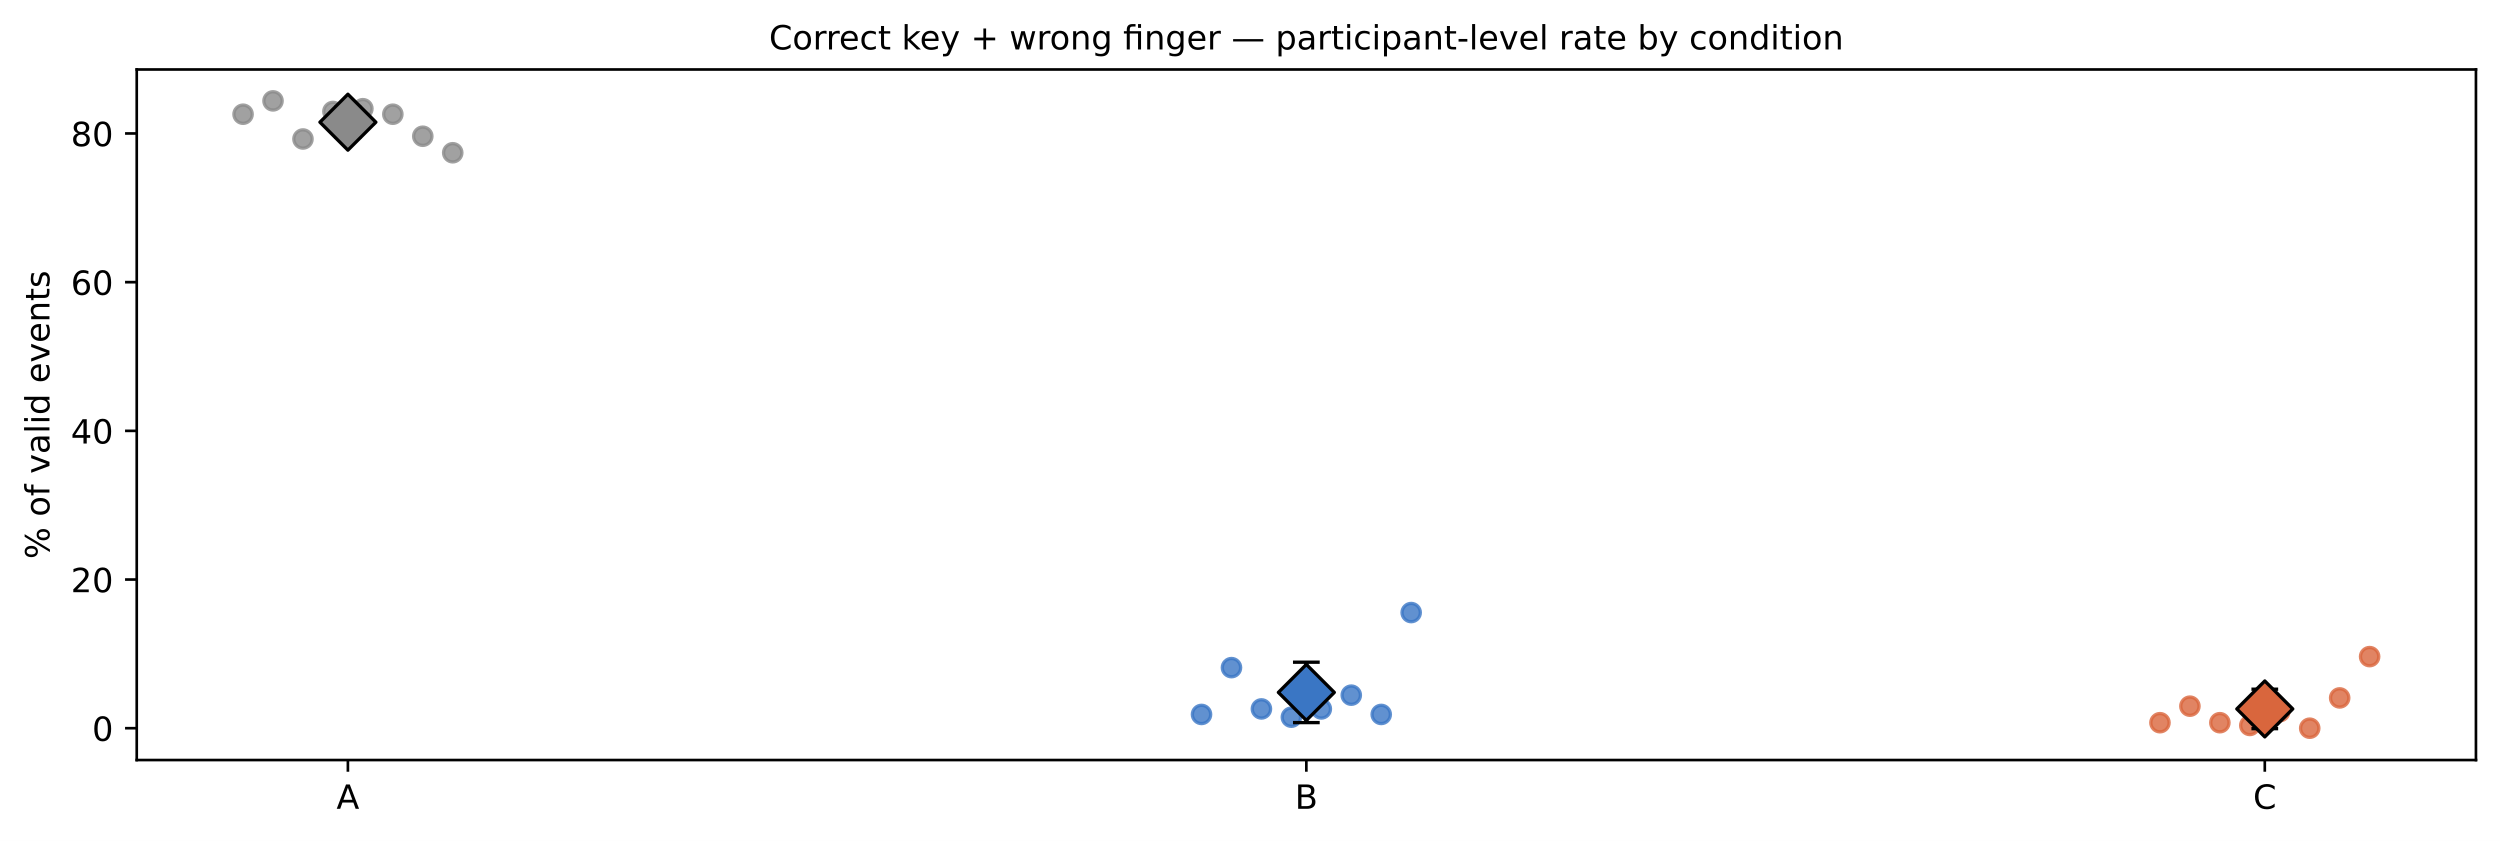
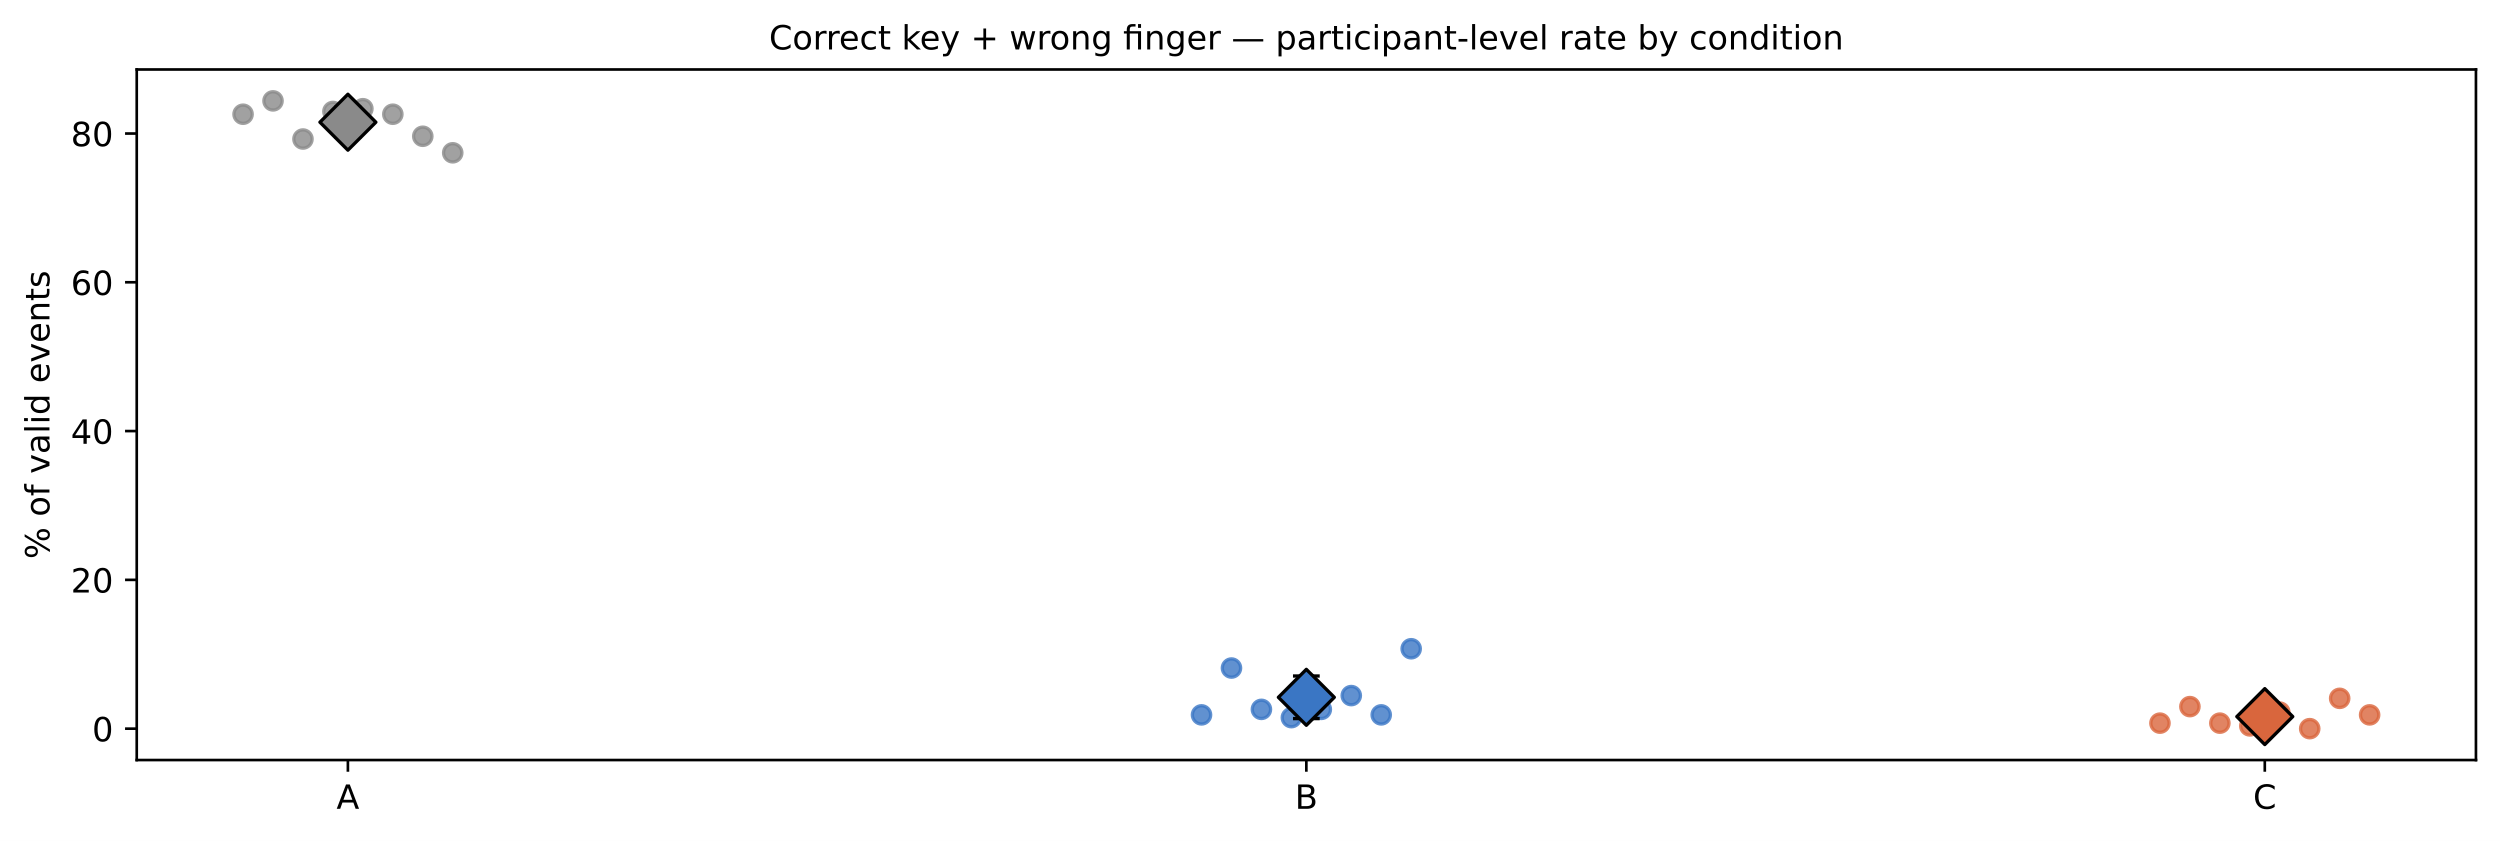
<svg xmlns="http://www.w3.org/2000/svg" xmlns:xlink="http://www.w3.org/1999/xlink" width="748.243pt" height="251.678pt" viewBox="0 0 748.243 251.678" version="1.1">
  <defs>
    <style type="text/css">*{stroke-linejoin: round; stroke-linecap: butt}</style>
  </defs>
  <g id="figure_1">
    <g id="patch_1">
      <path d="M 0 251.678  L 748.243 251.678  L 748.243 0  L 0 0  z " style="fill: #ffffff" />
    </g>
    <g id="axes_1">
      <g id="patch_2">
        <path d="M 40.926 227.478  L 741.043 227.478  L 741.043 20.798  L 40.926 20.798  z " style="fill: #ffffff" />
      </g>
      <g id="matplotlib.axis_1">
        <g id="xtick_1">
          <g id="line2d_1">
            <defs>
-               <path id="m71b49df955" d="M 0 0  L 0 3.5  " style="stroke: #000000; stroke-width: 0.8" />
+               <path id="m00aa74b6a5" d="M 0 0  L 0 3.5  " style="stroke: #000000; stroke-width: 0.8" />
            </defs>
            <g>
-               <use xlink:href="#m71b49df955" x="104.125" y="227.478" style="stroke: #000000; stroke-width: 0.8" />
+               <use xlink:href="#m00aa74b6a5" x="104.125" y="227.478" style="stroke: #000000; stroke-width: 0.8" />
            </g>
          </g>
          <g id="text_1">
            <g transform="translate(100.7043 242.0761) scale(0.1 -0.1)">
              <defs>
                <path id="DejaVuSans-24" d="M 2188 4044  L 1331 1722  L 3047 1722  L 2188 4044  z M 1831 4666  L 2547 4666  L 4325 0  L 3669 0  L 3244 1197  L 1141 1197  L 716 0  L 50 0  L 1831 4666  z " transform="scale(0.015625)" />
              </defs>
              <use xlink:href="#DejaVuSans-24" />
            </g>
          </g>
        </g>
        <g id="xtick_2">
          <g id="line2d_2">
            <g>
-               <use xlink:href="#m71b49df955" x="390.985" y="227.478" style="stroke: #000000; stroke-width: 0.8" />
+               <use xlink:href="#m00aa74b6a5" x="390.985" y="227.478" style="stroke: #000000; stroke-width: 0.8" />
            </g>
          </g>
          <g id="text_2">
            <g transform="translate(387.5541 242.0761) scale(0.1 -0.1)">
              <defs>
                <path id="DejaVuSans-25" d="M 1259 2228  L 1259 519  L 2272 519  Q 2781 519 3026 730  Q 3272 941 3272 1375  Q 3272 1813 3026 2020  Q 2781 2228 2272 2228  L 1259 2228  z M 1259 4147  L 1259 2741  L 2194 2741  Q 2656 2741 2882 2914  Q 3109 3088 3109 3444  Q 3109 3797 2882 3972  Q 2656 4147 2194 4147  L 1259 4147  z M 628 4666  L 2241 4666  Q 2963 4666 3353 4366  Q 3744 4066 3744 3513  Q 3744 3084 3544 2831  Q 3344 2578 2956 2516  Q 3422 2416 3680 2098  Q 3938 1781 3938 1306  Q 3938 681 3513 340  Q 3088 0 2303 0  L 628 0  L 628 4666  z " transform="scale(0.015625)" />
              </defs>
              <use xlink:href="#DejaVuSans-25" />
            </g>
          </g>
        </g>
        <g id="xtick_3">
          <g id="line2d_3">
            <g>
-               <use xlink:href="#m71b49df955" x="677.845" y="227.478" style="stroke: #000000; stroke-width: 0.8" />
+               <use xlink:href="#m00aa74b6a5" x="677.845" y="227.478" style="stroke: #000000; stroke-width: 0.8" />
            </g>
          </g>
          <g id="text_3">
            <g transform="translate(674.3532 242.0761) scale(0.1 -0.1)">
              <defs>
                <path id="DejaVuSans-26" d="M 4122 4306  L 4122 3641  Q 3803 3938 3442 4084  Q 3081 4231 2675 4231  Q 1875 4231 1450 3742  Q 1025 3253 1025 2328  Q 1025 1406 1450 917  Q 1875 428 2675 428  Q 3081 428 3442 575  Q 3803 722 4122 1019  L 4122 359  Q 3791 134 3420 21  Q 3050 -91 2638 -91  Q 1578 -91 968 557  Q 359 1206 359 2328  Q 359 3453 968 4101  Q 1578 4750 2638 4750  Q 3056 4750 3426 4639  Q 3797 4528 4122 4306  z " transform="scale(0.015625)" />
              </defs>
              <use xlink:href="#DejaVuSans-26" />
            </g>
          </g>
        </g>
      </g>
      <g id="matplotlib.axis_2">
        <g id="ytick_1">
          <g id="line2d_4">
            <defs>
-               <path id="mebfbbf1dfb" d="M 0 0  L -3.5 0  " style="stroke: #000000; stroke-width: 0.8" />
+               <path id="ma8d0f4811e" d="M 0 0  L -3.5 0  " style="stroke: #000000; stroke-width: 0.8" />
            </defs>
            <g>
-               <use xlink:href="#mebfbbf1dfb" x="40.926" y="217.949" style="stroke: #000000; stroke-width: 0.8" />
+               <use xlink:href="#ma8d0f4811e" x="40.926" y="218.084" style="stroke: #000000; stroke-width: 0.8" />
            </g>
          </g>
          <g id="text_4">
-             <g transform="translate(27.56328 221.7477) scale(0.1 -0.1)">
+             <g transform="translate(27.56328 221.8827) scale(0.1 -0.1)">
              <defs>
                <path id="DejaVuSans-13" d="M 2034 4250  Q 1547 4250 1301 3770  Q 1056 3291 1056 2328  Q 1056 1369 1301 889  Q 1547 409 2034 409  Q 2525 409 2770 889  Q 3016 1369 3016 2328  Q 3016 3291 2770 3770  Q 2525 4250 2034 4250  z M 2034 4750  Q 2819 4750 3233 4129  Q 3647 3509 3647 2328  Q 3647 1150 3233 529  Q 2819 -91 2034 -91  Q 1250 -91 836 529  Q 422 1150 422 2328  Q 422 3509 836 4129  Q 1250 4750 2034 4750  z " transform="scale(0.015625)" />
              </defs>
              <use xlink:href="#DejaVuSans-13" />
            </g>
          </g>
        </g>
        <g id="ytick_2">
          <g id="line2d_5">
            <g>
-               <use xlink:href="#mebfbbf1dfb" x="40.926" y="173.45" style="stroke: #000000; stroke-width: 0.8" />
+               <use xlink:href="#ma8d0f4811e" x="40.926" y="173.553" style="stroke: #000000; stroke-width: 0.8" />
            </g>
          </g>
          <g id="text_5">
-             <g transform="translate(21.20078 177.2487) scale(0.1 -0.1)">
+             <g transform="translate(21.20078 177.3517) scale(0.1 -0.1)">
              <defs>
                <path id="DejaVuSans-15" d="M 1228 531  L 3431 531  L 3431 0  L 469 0  L 469 531  Q 828 903 1448 1529  Q 2069 2156 2228 2338  Q 2531 2678 2651 2914  Q 2772 3150 2772 3378  Q 2772 3750 2511 3984  Q 2250 4219 1831 4219  Q 1534 4219 1204 4116  Q 875 4013 500 3803  L 500 4441  Q 881 4594 1212 4672  Q 1544 4750 1819 4750  Q 2544 4750 2975 4387  Q 3406 4025 3406 3419  Q 3406 3131 3298 2873  Q 3191 2616 2906 2266  Q 2828 2175 2409 1742  Q 1991 1309 1228 531  z " transform="scale(0.015625)" />
              </defs>
              <use xlink:href="#DejaVuSans-15" />
              <use xlink:href="#DejaVuSans-13" transform="translate(63.625 0)" />
            </g>
          </g>
        </g>
        <g id="ytick_3">
          <g id="line2d_6">
            <g>
-               <use xlink:href="#mebfbbf1dfb" x="40.926" y="128.951" style="stroke: #000000; stroke-width: 0.8" />
+               <use xlink:href="#ma8d0f4811e" x="40.926" y="129.022" style="stroke: #000000; stroke-width: 0.8" />
            </g>
          </g>
          <g id="text_6">
-             <g transform="translate(21.20078 132.7497) scale(0.1 -0.1)">
+             <g transform="translate(21.20078 132.8208) scale(0.1 -0.1)">
              <defs>
                <path id="DejaVuSans-17" d="M 2419 4116  L 825 1625  L 2419 1625  L 2419 4116  z M 2253 4666  L 3047 4666  L 3047 1625  L 3713 1625  L 3713 1100  L 3047 1100  L 3047 0  L 2419 0  L 2419 1100  L 313 1100  L 313 1709  L 2253 4666  z " transform="scale(0.015625)" />
              </defs>
              <use xlink:href="#DejaVuSans-17" />
              <use xlink:href="#DejaVuSans-13" transform="translate(63.625 0)" />
            </g>
          </g>
        </g>
        <g id="ytick_4">
          <g id="line2d_7">
            <g>
-               <use xlink:href="#mebfbbf1dfb" x="40.926" y="84.452" style="stroke: #000000; stroke-width: 0.8" />
+               <use xlink:href="#ma8d0f4811e" x="40.926" y="84.491" style="stroke: #000000; stroke-width: 0.8" />
            </g>
          </g>
          <g id="text_7">
-             <g transform="translate(21.20078 88.25077) scale(0.1 -0.1)">
+             <g transform="translate(21.20078 88.2898) scale(0.1 -0.1)">
              <defs>
                <path id="DejaVuSans-19" d="M 2113 2584  Q 1688 2584 1439 2293  Q 1191 2003 1191 1497  Q 1191 994 1439 701  Q 1688 409 2113 409  Q 2538 409 2786 701  Q 3034 994 3034 1497  Q 3034 2003 2786 2293  Q 2538 2584 2113 2584  z M 3366 4563  L 3366 3988  Q 3128 4100 2886 4159  Q 2644 4219 2406 4219  Q 1781 4219 1451 3797  Q 1122 3375 1075 2522  Q 1259 2794 1537 2939  Q 1816 3084 2150 3084  Q 2853 3084 3261 2657  Q 3669 2231 3669 1497  Q 3669 778 3244 343  Q 2819 -91 2113 -91  Q 1303 -91 875 529  Q 447 1150 447 2328  Q 447 3434 972 4092  Q 1497 4750 2381 4750  Q 2619 4750 2861 4703  Q 3103 4656 3366 4563  z " transform="scale(0.015625)" />
              </defs>
              <use xlink:href="#DejaVuSans-19" />
              <use xlink:href="#DejaVuSans-13" transform="translate(63.625 0)" />
            </g>
          </g>
        </g>
        <g id="ytick_5">
          <g id="line2d_8">
            <g>
-               <use xlink:href="#mebfbbf1dfb" x="40.926" y="39.953" style="stroke: #000000; stroke-width: 0.8" />
+               <use xlink:href="#ma8d0f4811e" x="40.926" y="39.96" style="stroke: #000000; stroke-width: 0.8" />
            </g>
          </g>
          <g id="text_8">
-             <g transform="translate(21.20078 43.75181) scale(0.1 -0.1)">
+             <g transform="translate(21.20078 43.75883) scale(0.1 -0.1)">
              <defs>
                <path id="DejaVuSans-1b" d="M 2034 2216  Q 1584 2216 1326 1975  Q 1069 1734 1069 1313  Q 1069 891 1326 650  Q 1584 409 2034 409  Q 2484 409 2743 651  Q 3003 894 3003 1313  Q 3003 1734 2745 1975  Q 2488 2216 2034 2216  z M 1403 2484  Q 997 2584 770 2862  Q 544 3141 544 3541  Q 544 4100 942 4425  Q 1341 4750 2034 4750  Q 2731 4750 3128 4425  Q 3525 4100 3525 3541  Q 3525 3141 3298 2862  Q 3072 2584 2669 2484  Q 3125 2378 3379 2068  Q 3634 1759 3634 1313  Q 3634 634 3220 271  Q 2806 -91 2034 -91  Q 1263 -91 848 271  Q 434 634 434 1313  Q 434 1759 690 2068  Q 947 2378 1403 2484  z M 1172 3481  Q 1172 3119 1398 2916  Q 1625 2713 2034 2713  Q 2441 2713 2670 2916  Q 2900 3119 2900 3481  Q 2900 3844 2670 4047  Q 2441 4250 2034 4250  Q 1625 4250 1398 4047  Q 1172 3844 1172 3481  z " transform="scale(0.015625)" />
              </defs>
              <use xlink:href="#DejaVuSans-1b" />
              <use xlink:href="#DejaVuSans-13" transform="translate(63.625 0)" />
            </g>
          </g>
        </g>
        <g id="text_9">
          <g transform="translate(14.79844 167.2978) rotate(-90) scale(0.1 -0.1)">
            <defs>
              <path id="DejaVuSans-8" d="M 4653 2053  Q 4381 2053 4226 1822  Q 4072 1591 4072 1178  Q 4072 772 4226 539  Q 4381 306 4653 306  Q 4919 306 5073 539  Q 5228 772 5228 1178  Q 5228 1588 5073 1820  Q 4919 2053 4653 2053  z M 4653 2450  Q 5147 2450 5437 2106  Q 5728 1763 5728 1178  Q 5728 594 5436 251  Q 5144 -91 4653 -91  Q 4153 -91 3862 251  Q 3572 594 3572 1178  Q 3572 1766 3864 2108  Q 4156 2450 4653 2450  z M 1428 4353  Q 1159 4353 1004 4120  Q 850 3888 850 3481  Q 850 3069 1003 2837  Q 1156 2606 1428 2606  Q 1700 2606 1854 2837  Q 2009 3069 2009 3481  Q 2009 3884 1853 4118  Q 1697 4353 1428 4353  z M 4250 4750  L 4750 4750  L 1831 -91  L 1331 -91  L 4250 4750  z M 1428 4750  Q 1922 4750 2215 4408  Q 2509 4066 2509 3481  Q 2509 2891 2217 2550  Q 1925 2209 1428 2209  Q 931 2209 642 2551  Q 353 2894 353 3481  Q 353 4063 643 4406  Q 934 4750 1428 4750  z " transform="scale(0.015625)" />
              <path id="DejaVuSans-3" transform="scale(0.015625)" />
              <path id="DejaVuSans-52" d="M 1959 3097  Q 1497 3097 1228 2736  Q 959 2375 959 1747  Q 959 1119 1226 758  Q 1494 397 1959 397  Q 2419 397 2687 759  Q 2956 1122 2956 1747  Q 2956 2369 2687 2733  Q 2419 3097 1959 3097  z M 1959 3584  Q 2709 3584 3137 3096  Q 3566 2609 3566 1747  Q 3566 888 3137 398  Q 2709 -91 1959 -91  Q 1206 -91 779 398  Q 353 888 353 1747  Q 353 2609 779 3096  Q 1206 3584 1959 3584  z " transform="scale(0.015625)" />
              <path id="DejaVuSans-49" d="M 2375 4863  L 2375 4384  L 1825 4384  Q 1516 4384 1395 4259  Q 1275 4134 1275 3809  L 1275 3500  L 2222 3500  L 2222 3053  L 1275 3053  L 1275 0  L 697 0  L 697 3053  L 147 3053  L 147 3500  L 697 3500  L 697 3744  Q 697 4328 969 4595  Q 1241 4863 1831 4863  L 2375 4863  z " transform="scale(0.015625)" />
              <path id="DejaVuSans-59" d="M 191 3500  L 800 3500  L 1894 563  L 2988 3500  L 3597 3500  L 2284 0  L 1503 0  L 191 3500  z " transform="scale(0.015625)" />
              <path id="DejaVuSans-44" d="M 2194 1759  Q 1497 1759 1228 1600  Q 959 1441 959 1056  Q 959 750 1161 570  Q 1363 391 1709 391  Q 2188 391 2477 730  Q 2766 1069 2766 1631  L 2766 1759  L 2194 1759  z M 3341 1997  L 3341 0  L 2766 0  L 2766 531  Q 2569 213 2275 61  Q 1981 -91 1556 -91  Q 1019 -91 701 211  Q 384 513 384 1019  Q 384 1609 779 1909  Q 1175 2209 1959 2209  L 2766 2209  L 2766 2266  Q 2766 2663 2505 2880  Q 2244 3097 1772 3097  Q 1472 3097 1187 3025  Q 903 2953 641 2809  L 641 3341  Q 956 3463 1253 3523  Q 1550 3584 1831 3584  Q 2591 3584 2966 3190  Q 3341 2797 3341 1997  z " transform="scale(0.015625)" />
              <path id="DejaVuSans-4f" d="M 603 4863  L 1178 4863  L 1178 0  L 603 0  L 603 4863  z " transform="scale(0.015625)" />
              <path id="DejaVuSans-4c" d="M 603 3500  L 1178 3500  L 1178 0  L 603 0  L 603 3500  z M 603 4863  L 1178 4863  L 1178 4134  L 603 4134  L 603 4863  z " transform="scale(0.015625)" />
              <path id="DejaVuSans-47" d="M 2906 2969  L 2906 4863  L 3481 4863  L 3481 0  L 2906 0  L 2906 525  Q 2725 213 2448 61  Q 2172 -91 1784 -91  Q 1150 -91 751 415  Q 353 922 353 1747  Q 353 2572 751 3078  Q 1150 3584 1784 3584  Q 2172 3584 2448 3432  Q 2725 3281 2906 2969  z M 947 1747  Q 947 1113 1208 752  Q 1469 391 1925 391  Q 2381 391 2643 752  Q 2906 1113 2906 1747  Q 2906 2381 2643 2742  Q 2381 3103 1925 3103  Q 1469 3103 1208 2742  Q 947 2381 947 1747  z " transform="scale(0.015625)" />
              <path id="DejaVuSans-48" d="M 3597 1894  L 3597 1613  L 953 1613  Q 991 1019 1311 708  Q 1631 397 2203 397  Q 2534 397 2845 478  Q 3156 559 3463 722  L 3463 178  Q 3153 47 2828 -22  Q 2503 -91 2169 -91  Q 1331 -91 842 396  Q 353 884 353 1716  Q 353 2575 817 3079  Q 1281 3584 2069 3584  Q 2775 3584 3186 3129  Q 3597 2675 3597 1894  z M 3022 2063  Q 3016 2534 2758 2815  Q 2500 3097 2075 3097  Q 1594 3097 1305 2825  Q 1016 2553 972 2059  L 3022 2063  z " transform="scale(0.015625)" />
              <path id="DejaVuSans-51" d="M 3513 2113  L 3513 0  L 2938 0  L 2938 2094  Q 2938 2591 2744 2837  Q 2550 3084 2163 3084  Q 1697 3084 1428 2787  Q 1159 2491 1159 1978  L 1159 0  L 581 0  L 581 3500  L 1159 3500  L 1159 2956  Q 1366 3272 1645 3428  Q 1925 3584 2291 3584  Q 2894 3584 3203 3211  Q 3513 2838 3513 2113  z " transform="scale(0.015625)" />
              <path id="DejaVuSans-57" d="M 1172 4494  L 1172 3500  L 2356 3500  L 2356 3053  L 1172 3053  L 1172 1153  Q 1172 725 1289 603  Q 1406 481 1766 481  L 2356 481  L 2356 0  L 1766 0  Q 1100 0 847 248  Q 594 497 594 1153  L 594 3053  L 172 3053  L 172 3500  L 594 3500  L 594 4494  L 1172 4494  z " transform="scale(0.015625)" />
              <path id="DejaVuSans-56" d="M 2834 3397  L 2834 2853  Q 2591 2978 2328 3040  Q 2066 3103 1784 3103  Q 1356 3103 1142 2972  Q 928 2841 928 2578  Q 928 2378 1081 2264  Q 1234 2150 1697 2047  L 1894 2003  Q 2506 1872 2764 1633  Q 3022 1394 3022 966  Q 3022 478 2636 193  Q 2250 -91 1575 -91  Q 1294 -91 989 -36  Q 684 19 347 128  L 347 722  Q 666 556 975 473  Q 1284 391 1588 391  Q 1994 391 2212 530  Q 2431 669 2431 922  Q 2431 1156 2273 1281  Q 2116 1406 1581 1522  L 1381 1569  Q 847 1681 609 1914  Q 372 2147 372 2553  Q 372 3047 722 3315  Q 1072 3584 1716 3584  Q 2034 3584 2315 3537  Q 2597 3491 2834 3397  z " transform="scale(0.015625)" />
            </defs>
            <use xlink:href="#DejaVuSans-8" />
            <use xlink:href="#DejaVuSans-3" transform="translate(95.01562 0)" />
            <use xlink:href="#DejaVuSans-52" transform="translate(126.7969 0)" />
            <use xlink:href="#DejaVuSans-49" transform="translate(187.9844 0)" />
            <use xlink:href="#DejaVuSans-3" transform="translate(223.1875 0)" />
            <use xlink:href="#DejaVuSans-59" transform="translate(254.9688 0)" />
            <use xlink:href="#DejaVuSans-44" transform="translate(314.1562 0)" />
            <use xlink:href="#DejaVuSans-4f" transform="translate(375.4375 0)" />
            <use xlink:href="#DejaVuSans-4c" transform="translate(403.2188 0)" />
            <use xlink:href="#DejaVuSans-47" transform="translate(431 0)" />
            <use xlink:href="#DejaVuSans-3" transform="translate(494.4844 0)" />
            <use xlink:href="#DejaVuSans-48" transform="translate(526.2656 0)" />
            <use xlink:href="#DejaVuSans-59" transform="translate(587.7969 0)" />
            <use xlink:href="#DejaVuSans-48" transform="translate(646.9844 0)" />
            <use xlink:href="#DejaVuSans-51" transform="translate(708.5156 0)" />
            <use xlink:href="#DejaVuSans-57" transform="translate(771.8906 0)" />
            <use xlink:href="#DejaVuSans-56" transform="translate(811.0938 0)" />
          </g>
        </g>
      </g>
      <g id="PathCollection_1">
        <defs>
-           <path id="m6706208ee8" d="M 0 2.739  C 0.726 2.739 1.423 2.45 1.936 1.936  C 2.45 1.423 2.739 0.726 2.739 0  C 2.739 -0.726 2.45 -1.423 1.936 -1.936  C 1.423 -2.45 0.726 -2.739 0 -2.739  C -0.726 -2.739 -1.423 -2.45 -1.936 -1.936  C -2.45 -1.423 -2.739 -0.726 -2.739 0  C -2.739 0.726 -2.45 1.423 -1.936 1.936  C -1.423 2.45 -0.726 2.739 0 2.739  z " style="stroke: #8a8a8a; stroke-opacity: 0.8" />
-         </defs>
-         <g clip-path="url(#p8493d5311e)">
-           <use xlink:href="#m6706208ee8" x="72.749" y="34.185" style="fill: #8a8a8a; fill-opacity: 0.8; stroke: #8a8a8a; stroke-opacity: 0.8" />
-           <use xlink:href="#m6706208ee8" x="81.714" y="30.193" style="fill: #8a8a8a; fill-opacity: 0.8; stroke: #8a8a8a; stroke-opacity: 0.8" />
-           <use xlink:href="#m6706208ee8" x="90.678" y="41.601" style="fill: #8a8a8a; fill-opacity: 0.8; stroke: #8a8a8a; stroke-opacity: 0.8" />
-           <use xlink:href="#m6706208ee8" x="99.642" y="33.361" style="fill: #8a8a8a; fill-opacity: 0.8; stroke: #8a8a8a; stroke-opacity: 0.8" />
-           <use xlink:href="#m6706208ee8" x="108.607" y="32.536" style="fill: #8a8a8a; fill-opacity: 0.8; stroke: #8a8a8a; stroke-opacity: 0.8" />
-           <use xlink:href="#m6706208ee8" x="117.571" y="34.185" style="fill: #8a8a8a; fill-opacity: 0.8; stroke: #8a8a8a; stroke-opacity: 0.8" />
-           <use xlink:href="#m6706208ee8" x="126.536" y="40.777" style="fill: #8a8a8a; fill-opacity: 0.8; stroke: #8a8a8a; stroke-opacity: 0.8" />
-           <use xlink:href="#m6706208ee8" x="135.5" y="45.721" style="fill: #8a8a8a; fill-opacity: 0.8; stroke: #8a8a8a; stroke-opacity: 0.8" />
+           <path id="m787b6c5f65" d="M 0 2.739  C 0.726 2.739 1.423 2.45 1.936 1.936  C 2.45 1.423 2.739 0.726 2.739 0  C 2.739 -0.726 2.45 -1.423 1.936 -1.936  C 1.423 -2.45 0.726 -2.739 0 -2.739  C -0.726 -2.739 -1.423 -2.45 -1.936 -1.936  C -2.45 -1.423 -2.739 -0.726 -2.739 0  C -2.739 0.726 -2.45 1.423 -1.936 1.936  C -1.423 2.45 -0.726 2.739 0 2.739  z " style="stroke: #8a8a8a; stroke-opacity: 0.8" />
+         </defs>
+         <g clip-path="url(#pf712f41322)">
+           <use xlink:href="#m787b6c5f65" x="72.749" y="34.187" style="fill: #8a8a8a; fill-opacity: 0.8; stroke: #8a8a8a; stroke-opacity: 0.8" />
+           <use xlink:href="#m787b6c5f65" x="81.714" y="30.193" style="fill: #8a8a8a; fill-opacity: 0.8; stroke: #8a8a8a; stroke-opacity: 0.8" />
+           <use xlink:href="#m787b6c5f65" x="90.678" y="41.609" style="fill: #8a8a8a; fill-opacity: 0.8; stroke: #8a8a8a; stroke-opacity: 0.8" />
+           <use xlink:href="#m787b6c5f65" x="99.642" y="33.363" style="fill: #8a8a8a; fill-opacity: 0.8; stroke: #8a8a8a; stroke-opacity: 0.8" />
+           <use xlink:href="#m787b6c5f65" x="108.607" y="32.538" style="fill: #8a8a8a; fill-opacity: 0.8; stroke: #8a8a8a; stroke-opacity: 0.8" />
+           <use xlink:href="#m787b6c5f65" x="117.571" y="34.187" style="fill: #8a8a8a; fill-opacity: 0.8; stroke: #8a8a8a; stroke-opacity: 0.8" />
+           <use xlink:href="#m787b6c5f65" x="126.536" y="40.785" style="fill: #8a8a8a; fill-opacity: 0.8; stroke: #8a8a8a; stroke-opacity: 0.8" />
+           <use xlink:href="#m787b6c5f65" x="135.5" y="45.733" style="fill: #8a8a8a; fill-opacity: 0.8; stroke: #8a8a8a; stroke-opacity: 0.8" />
        </g>
      </g>
      <g id="PathCollection_2">
        <defs>
-           <path id="m138ded0979" d="M 0 2.739  C 0.726 2.739 1.423 2.45 1.936 1.936  C 2.45 1.423 2.739 0.726 2.739 0  C 2.739 -0.726 2.45 -1.423 1.936 -1.936  C 1.423 -2.45 0.726 -2.739 0 -2.739  C -0.726 -2.739 -1.423 -2.45 -1.936 -1.936  C -2.45 -1.423 -2.739 -0.726 -2.739 0  C -2.739 0.726 -2.45 1.423 -1.936 1.936  C -1.423 2.45 -0.726 2.739 0 2.739  z " style="stroke: #3a76c4; stroke-opacity: 0.8" />
-         </defs>
-         <g clip-path="url(#p8493d5311e)">
-           <use xlink:href="#m138ded0979" x="359.609" y="213.829" style="fill: #3a76c4; fill-opacity: 0.8; stroke: #3a76c4; stroke-opacity: 0.8" />
-           <use xlink:href="#m138ded0979" x="368.574" y="199.82" style="fill: #3a76c4; fill-opacity: 0.8; stroke: #3a76c4; stroke-opacity: 0.8" />
-           <use xlink:href="#m138ded0979" x="377.538" y="212.18" style="fill: #3a76c4; fill-opacity: 0.8; stroke: #3a76c4; stroke-opacity: 0.8" />
-           <use xlink:href="#m138ded0979" x="386.502" y="214.653" style="fill: #3a76c4; fill-opacity: 0.8; stroke: #3a76c4; stroke-opacity: 0.8" />
-           <use xlink:href="#m138ded0979" x="395.467" y="212.18" style="fill: #3a76c4; fill-opacity: 0.8; stroke: #3a76c4; stroke-opacity: 0.8" />
-           <use xlink:href="#m138ded0979" x="404.431" y="208.06" style="fill: #3a76c4; fill-opacity: 0.8; stroke: #3a76c4; stroke-opacity: 0.8" />
-           <use xlink:href="#m138ded0979" x="413.396" y="213.829" style="fill: #3a76c4; fill-opacity: 0.8; stroke: #3a76c4; stroke-opacity: 0.8" />
-           <use xlink:href="#m138ded0979" x="422.36" y="183.339" style="fill: #3a76c4; fill-opacity: 0.8; stroke: #3a76c4; stroke-opacity: 0.8" />
+           <path id="mbe7f2ddf90" d="M 0 2.739  C 0.726 2.739 1.423 2.45 1.936 1.936  C 2.45 1.423 2.739 0.726 2.739 0  C 2.739 -0.726 2.45 -1.423 1.936 -1.936  C 1.423 -2.45 0.726 -2.739 0 -2.739  C -0.726 -2.739 -1.423 -2.45 -1.936 -1.936  C -2.45 -1.423 -2.739 -0.726 -2.739 0  C -2.739 0.726 -2.45 1.423 -1.936 1.936  C -1.423 2.45 -0.726 2.739 0 2.739  z " style="stroke: #3a76c4; stroke-opacity: 0.8" />
+         </defs>
+         <g clip-path="url(#pf712f41322)">
+           <use xlink:href="#mbe7f2ddf90" x="359.609" y="213.961" style="fill: #3a76c4; fill-opacity: 0.8; stroke: #3a76c4; stroke-opacity: 0.8" />
+           <use xlink:href="#mbe7f2ddf90" x="368.574" y="199.942" style="fill: #3a76c4; fill-opacity: 0.8; stroke: #3a76c4; stroke-opacity: 0.8" />
+           <use xlink:href="#mbe7f2ddf90" x="377.538" y="212.311" style="fill: #3a76c4; fill-opacity: 0.8; stroke: #3a76c4; stroke-opacity: 0.8" />
+           <use xlink:href="#mbe7f2ddf90" x="386.502" y="214.785" style="fill: #3a76c4; fill-opacity: 0.8; stroke: #3a76c4; stroke-opacity: 0.8" />
+           <use xlink:href="#mbe7f2ddf90" x="395.467" y="212.311" style="fill: #3a76c4; fill-opacity: 0.8; stroke: #3a76c4; stroke-opacity: 0.8" />
+           <use xlink:href="#mbe7f2ddf90" x="404.431" y="208.188" style="fill: #3a76c4; fill-opacity: 0.8; stroke: #3a76c4; stroke-opacity: 0.8" />
+           <use xlink:href="#mbe7f2ddf90" x="413.396" y="213.961" style="fill: #3a76c4; fill-opacity: 0.8; stroke: #3a76c4; stroke-opacity: 0.8" />
+           <use xlink:href="#mbe7f2ddf90" x="422.36" y="194.169" style="fill: #3a76c4; fill-opacity: 0.8; stroke: #3a76c4; stroke-opacity: 0.8" />
        </g>
      </g>
      <g id="PathCollection_3">
        <defs>
-           <path id="me645e85d24" d="M 0 2.739  C 0.726 2.739 1.423 2.45 1.936 1.936  C 2.45 1.423 2.739 0.726 2.739 0  C 2.739 -0.726 2.45 -1.423 1.936 -1.936  C 1.423 -2.45 0.726 -2.739 0 -2.739  C -0.726 -2.739 -1.423 -2.45 -1.936 -1.936  C -2.45 -1.423 -2.739 -0.726 -2.739 0  C -2.739 0.726 -2.45 1.423 -1.936 1.936  C -1.423 2.45 -0.726 2.739 0 2.739  z " style="stroke: #d9663d; stroke-opacity: 0.8" />
-         </defs>
-         <g clip-path="url(#p8493d5311e)">
-           <use xlink:href="#me645e85d24" x="646.469" y="216.301" style="fill: #d9663d; fill-opacity: 0.8; stroke: #d9663d; stroke-opacity: 0.8" />
-           <use xlink:href="#me645e85d24" x="655.434" y="211.356" style="fill: #d9663d; fill-opacity: 0.8; stroke: #d9663d; stroke-opacity: 0.8" />
-           <use xlink:href="#me645e85d24" x="664.398" y="216.301" style="fill: #d9663d; fill-opacity: 0.8; stroke: #d9663d; stroke-opacity: 0.8" />
-           <use xlink:href="#me645e85d24" x="673.362" y="217.125" style="fill: #d9663d; fill-opacity: 0.8; stroke: #d9663d; stroke-opacity: 0.8" />
-           <use xlink:href="#me645e85d24" x="682.327" y="213.004" style="fill: #d9663d; fill-opacity: 0.8; stroke: #d9663d; stroke-opacity: 0.8" />
-           <use xlink:href="#me645e85d24" x="691.291" y="217.949" style="fill: #d9663d; fill-opacity: 0.8; stroke: #d9663d; stroke-opacity: 0.8" />
-           <use xlink:href="#me645e85d24" x="700.256" y="208.884" style="fill: #d9663d; fill-opacity: 0.8; stroke: #d9663d; stroke-opacity: 0.8" />
-           <use xlink:href="#me645e85d24" x="709.22" y="196.523" style="fill: #d9663d; fill-opacity: 0.8; stroke: #d9663d; stroke-opacity: 0.8" />
+           <path id="mc193ebf1d5" d="M 0 2.739  C 0.726 2.739 1.423 2.45 1.936 1.936  C 2.45 1.423 2.739 0.726 2.739 0  C 2.739 -0.726 2.45 -1.423 1.936 -1.936  C 1.423 -2.45 0.726 -2.739 0 -2.739  C -0.726 -2.739 -1.423 -2.45 -1.936 -1.936  C -2.45 -1.423 -2.739 -0.726 -2.739 0  C -2.739 0.726 -2.45 1.423 -1.936 1.936  C -1.423 2.45 -0.726 2.739 0 2.739  z " style="stroke: #d9663d; stroke-opacity: 0.8" />
+         </defs>
+         <g clip-path="url(#pf712f41322)">
+           <use xlink:href="#mc193ebf1d5" x="646.469" y="216.435" style="fill: #d9663d; fill-opacity: 0.8; stroke: #d9663d; stroke-opacity: 0.8" />
+           <use xlink:href="#mc193ebf1d5" x="655.434" y="211.487" style="fill: #d9663d; fill-opacity: 0.8; stroke: #d9663d; stroke-opacity: 0.8" />
+           <use xlink:href="#mc193ebf1d5" x="664.398" y="216.435" style="fill: #d9663d; fill-opacity: 0.8; stroke: #d9663d; stroke-opacity: 0.8" />
+           <use xlink:href="#mc193ebf1d5" x="673.362" y="217.259" style="fill: #d9663d; fill-opacity: 0.8; stroke: #d9663d; stroke-opacity: 0.8" />
+           <use xlink:href="#mc193ebf1d5" x="682.327" y="213.136" style="fill: #d9663d; fill-opacity: 0.8; stroke: #d9663d; stroke-opacity: 0.8" />
+           <use xlink:href="#mc193ebf1d5" x="691.291" y="218.084" style="fill: #d9663d; fill-opacity: 0.8; stroke: #d9663d; stroke-opacity: 0.8" />
+           <use xlink:href="#mc193ebf1d5" x="700.256" y="209.013" style="fill: #d9663d; fill-opacity: 0.8; stroke: #d9663d; stroke-opacity: 0.8" />
+           <use xlink:href="#mc193ebf1d5" x="709.22" y="213.961" style="fill: #d9663d; fill-opacity: 0.8; stroke: #d9663d; stroke-opacity: 0.8" />
        </g>
      </g>
      <g id="patch_3">
        <path d="M 40.926 227.478  L 40.926 20.798  " style="fill: none; stroke: #000000; stroke-width: 0.8; stroke-linejoin: miter; stroke-linecap: square" />
      </g>
      <g id="patch_4">
        <path d="M 741.043 227.478  L 741.043 20.798  " style="fill: none; stroke: #000000; stroke-width: 0.8; stroke-linejoin: miter; stroke-linecap: square" />
      </g>
      <g id="patch_5">
        <path d="M 40.926 227.478  L 741.043 227.478  " style="fill: none; stroke: #000000; stroke-width: 0.8; stroke-linejoin: miter; stroke-linecap: square" />
      </g>
      <g id="patch_6">
        <path d="M 40.926 20.798  L 741.043 20.798  " style="fill: none; stroke: #000000; stroke-width: 0.8; stroke-linejoin: miter; stroke-linecap: square" />
      </g>
      <g id="LineCollection_1">
-         <path d="M 104.125 41.098  L 104.125 32.041  " clip-path="url(#p8493d5311e)" style="fill: none; stroke: #000000; stroke-width: 1.3" />
+         <path d="M 104.125 41.106  L 104.125 32.043  " clip-path="url(#pf712f41322)" style="fill: none; stroke: #000000; stroke-width: 1.3" />
      </g>
      <g id="line2d_9">
        <defs>
-           <path id="m6aaf40e79f" d="M 4 0  L -4 -0  " style="stroke: #000000" />
-         </defs>
-         <g clip-path="url(#p8493d5311e)">
-           <use xlink:href="#m6aaf40e79f" x="104.125" y="41.098" style="stroke: #000000" />
+           <path id="mfd142db8d5" d="M 4 0  L -4 -0  " style="stroke: #000000" />
+         </defs>
+         <g clip-path="url(#pf712f41322)">
+           <use xlink:href="#mfd142db8d5" x="104.125" y="41.106" style="stroke: #000000" />
        </g>
      </g>
      <g id="line2d_10">
-         <g clip-path="url(#p8493d5311e)">
-           <use xlink:href="#m6aaf40e79f" x="104.125" y="32.041" style="stroke: #000000" />
+         <g clip-path="url(#pf712f41322)">
+           <use xlink:href="#mfd142db8d5" x="104.125" y="32.043" style="stroke: #000000" />
        </g>
      </g>
      <g id="LineCollection_2">
-         <path d="M 390.985 216.271  L 390.985 198.201  " clip-path="url(#p8493d5311e)" style="fill: none; stroke: #000000; stroke-width: 1.3" />
+         <path d="M 390.985 215.075  L 390.985 202.332  " clip-path="url(#pf712f41322)" style="fill: none; stroke: #000000; stroke-width: 1.3" />
      </g>
      <g id="line2d_11">
-         <g clip-path="url(#p8493d5311e)">
-           <use xlink:href="#m6aaf40e79f" x="390.985" y="216.271" style="stroke: #000000" />
+         <g clip-path="url(#pf712f41322)">
+           <use xlink:href="#mfd142db8d5" x="390.985" y="215.075" style="stroke: #000000" />
        </g>
      </g>
      <g id="line2d_12">
-         <g clip-path="url(#p8493d5311e)">
-           <use xlink:href="#m6aaf40e79f" x="390.985" y="198.201" style="stroke: #000000" />
+         <g clip-path="url(#pf712f41322)">
+           <use xlink:href="#mfd142db8d5" x="390.985" y="202.332" style="stroke: #000000" />
        </g>
      </g>
      <g id="LineCollection_3">
-         <path d="M 677.845 218.084  L 677.845 206.277  " clip-path="url(#p8493d5311e)" style="fill: none; stroke: #000000; stroke-width: 1.3" />
+         <path d="M 677.845 217.106  L 677.845 211.846  " clip-path="url(#pf712f41322)" style="fill: none; stroke: #000000; stroke-width: 1.3" />
      </g>
      <g id="line2d_13">
-         <g clip-path="url(#p8493d5311e)">
-           <use xlink:href="#m6aaf40e79f" x="677.845" y="218.084" style="stroke: #000000" />
+         <g clip-path="url(#pf712f41322)">
+           <use xlink:href="#mfd142db8d5" x="677.845" y="217.106" style="stroke: #000000" />
        </g>
      </g>
      <g id="line2d_14">
-         <g clip-path="url(#p8493d5311e)">
-           <use xlink:href="#m6aaf40e79f" x="677.845" y="206.277" style="stroke: #000000" />
+         <g clip-path="url(#pf712f41322)">
+           <use xlink:href="#mfd142db8d5" x="677.845" y="211.846" style="stroke: #000000" />
        </g>
      </g>
      <g id="text_10">
        <g transform="translate(230.1784 14.79844) scale(0.1 -0.1)">
          <defs>
            <path id="DejaVuSans-55" d="M 2631 2963  Q 2534 3019 2420 3045  Q 2306 3072 2169 3072  Q 1681 3072 1420 2755  Q 1159 2438 1159 1844  L 1159 0  L 581 0  L 581 3500  L 1159 3500  L 1159 2956  Q 1341 3275 1631 3429  Q 1922 3584 2338 3584  Q 2397 3584 2469 3576  Q 2541 3569 2628 3553  L 2631 2963  z " transform="scale(0.015625)" />
            <path id="DejaVuSans-46" d="M 3122 3366  L 3122 2828  Q 2878 2963 2633 3030  Q 2388 3097 2138 3097  Q 1578 3097 1268 2742  Q 959 2388 959 1747  Q 959 1106 1268 751  Q 1578 397 2138 397  Q 2388 397 2633 464  Q 2878 531 3122 666  L 3122 134  Q 2881 22 2623 -34  Q 2366 -91 2075 -91  Q 1284 -91 818 406  Q 353 903 353 1747  Q 353 2603 823 3093  Q 1294 3584 2113 3584  Q 2378 3584 2631 3529  Q 2884 3475 3122 3366  z " transform="scale(0.015625)" />
            <path id="DejaVuSans-4e" d="M 581 4863  L 1159 4863  L 1159 1991  L 2875 3500  L 3609 3500  L 1753 1863  L 3688 0  L 2938 0  L 1159 1709  L 1159 0  L 581 0  L 581 4863  z " transform="scale(0.015625)" />
            <path id="DejaVuSans-5c" d="M 2059 -325  Q 1816 -950 1584 -1140  Q 1353 -1331 966 -1331  L 506 -1331  L 506 -850  L 844 -850  Q 1081 -850 1212 -737  Q 1344 -625 1503 -206  L 1606 56  L 191 3500  L 800 3500  L 1894 763  L 2988 3500  L 3597 3500  L 2059 -325  z " transform="scale(0.015625)" />
            <path id="DejaVuSans-e" d="M 2944 4013  L 2944 2272  L 4684 2272  L 4684 1741  L 2944 1741  L 2944 0  L 2419 0  L 2419 1741  L 678 1741  L 678 2272  L 2419 2272  L 2419 4013  L 2944 4013  z " transform="scale(0.015625)" />
            <path id="DejaVuSans-5a" d="M 269 3500  L 844 3500  L 1563 769  L 2278 3500  L 2956 3500  L 3675 769  L 4391 3500  L 4966 3500  L 4050 0  L 3372 0  L 2619 2869  L 1863 0  L 1184 0  L 269 3500  z " transform="scale(0.015625)" />
            <path id="DejaVuSans-4a" d="M 2906 1791  Q 2906 2416 2648 2759  Q 2391 3103 1925 3103  Q 1463 3103 1205 2759  Q 947 2416 947 1791  Q 947 1169 1205 825  Q 1463 481 1925 481  Q 2391 481 2648 825  Q 2906 1169 2906 1791  z M 3481 434  Q 3481 -459 3084 -895  Q 2688 -1331 1869 -1331  Q 1566 -1331 1297 -1286  Q 1028 -1241 775 -1147  L 775 -588  Q 1028 -725 1275 -790  Q 1522 -856 1778 -856  Q 2344 -856 2625 -561  Q 2906 -266 2906 331  L 2906 616  Q 2728 306 2450 153  Q 2172 0 1784 0  Q 1141 0 747 490  Q 353 981 353 1791  Q 353 2603 747 3093  Q 1141 3584 1784 3584  Q 2172 3584 2450 3431  Q 2728 3278 2906 2969  L 2906 3500  L 3481 3500  L 3481 434  z " transform="scale(0.015625)" />
            <path id="DejaVuSans-13af" d="M 3431 3500  L 3431 0  L 2853 0  L 2853 3053  L 1275 3053  L 1275 0  L 697 0  L 697 3053  L 147 3053  L 147 3500  L 697 3500  L 697 3744  Q 697 4316 967 4589  Q 1238 4863 1797 4863  L 2375 4863  L 2375 4384  L 1825 4384  Q 1516 4384 1395 4259  Q 1275 4134 1275 3809  L 1275 3500  L 3431 3500  z M 2853 4856  L 3431 4856  L 3431 4128  L 2853 4128  L 2853 4856  z " transform="scale(0.015625)" />
            <path id="DejaVuSans-af6" d="M 313 1978  L 6088 1978  L 6088 1528  L 313 1528  L 313 1978  z " transform="scale(0.015625)" />
            <path id="DejaVuSans-53" d="M 1159 525  L 1159 -1331  L 581 -1331  L 581 3500  L 1159 3500  L 1159 2969  Q 1341 3281 1617 3432  Q 1894 3584 2278 3584  Q 2916 3584 3314 3078  Q 3713 2572 3713 1747  Q 3713 922 3314 415  Q 2916 -91 2278 -91  Q 1894 -91 1617 61  Q 1341 213 1159 525  z M 3116 1747  Q 3116 2381 2855 2742  Q 2594 3103 2138 3103  Q 1681 3103 1420 2742  Q 1159 2381 1159 1747  Q 1159 1113 1420 752  Q 1681 391 2138 391  Q 2594 391 2855 752  Q 3116 1113 3116 1747  z " transform="scale(0.015625)" />
            <path id="DejaVuSans-10" d="M 313 2009  L 1997 2009  L 1997 1497  L 313 1497  L 313 2009  z " transform="scale(0.015625)" />
            <path id="DejaVuSans-45" d="M 3116 1747  Q 3116 2381 2855 2742  Q 2594 3103 2138 3103  Q 1681 3103 1420 2742  Q 1159 2381 1159 1747  Q 1159 1113 1420 752  Q 1681 391 2138 391  Q 2594 391 2855 752  Q 3116 1113 3116 1747  z M 1159 2969  Q 1341 3281 1617 3432  Q 1894 3584 2278 3584  Q 2916 3584 3314 3078  Q 3713 2572 3713 1747  Q 3713 922 3314 415  Q 2916 -91 2278 -91  Q 1894 -91 1617 61  Q 1341 213 1159 525  L 1159 0  L 581 0  L 581 4863  L 1159 4863  L 1159 2969  z " transform="scale(0.015625)" />
          </defs>
          <use xlink:href="#DejaVuSans-26" />
          <use xlink:href="#DejaVuSans-52" transform="translate(69.82812 0)" />
          <use xlink:href="#DejaVuSans-55" transform="translate(131.0156 0)" />
          <use xlink:href="#DejaVuSans-55" transform="translate(170.375 0)" />
          <use xlink:href="#DejaVuSans-48" transform="translate(209.2812 0)" />
          <use xlink:href="#DejaVuSans-46" transform="translate(270.8125 0)" />
          <use xlink:href="#DejaVuSans-57" transform="translate(325.7969 0)" />
          <use xlink:href="#DejaVuSans-3" transform="translate(365 0)" />
          <use xlink:href="#DejaVuSans-4e" transform="translate(396.7812 0)" />
          <use xlink:href="#DejaVuSans-48" transform="translate(451.125 0)" />
          <use xlink:href="#DejaVuSans-5c" transform="translate(512.6562 0)" />
          <use xlink:href="#DejaVuSans-3" transform="translate(571.8438 0)" />
          <use xlink:href="#DejaVuSans-e" transform="translate(603.625 0)" />
          <use xlink:href="#DejaVuSans-3" transform="translate(687.4219 0)" />
          <use xlink:href="#DejaVuSans-5a" transform="translate(719.2031 0)" />
          <use xlink:href="#DejaVuSans-55" transform="translate(800.9844 0)" />
          <use xlink:href="#DejaVuSans-52" transform="translate(839.8906 0)" />
          <use xlink:href="#DejaVuSans-51" transform="translate(901.0781 0)" />
          <use xlink:href="#DejaVuSans-4a" transform="translate(964.4531 0)" />
          <use xlink:href="#DejaVuSans-3" transform="translate(1027.938 0)" />
          <use xlink:href="#DejaVuSans-13af" transform="translate(1059.719 0)" />
          <use xlink:href="#DejaVuSans-51" transform="translate(1122.703 0)" />
          <use xlink:href="#DejaVuSans-4a" transform="translate(1186.078 0)" />
          <use xlink:href="#DejaVuSans-48" transform="translate(1249.562 0)" />
          <use xlink:href="#DejaVuSans-55" transform="translate(1311.094 0)" />
          <use xlink:href="#DejaVuSans-3" transform="translate(1352.203 0)" />
          <use xlink:href="#DejaVuSans-af6" transform="translate(1383.984 0)" />
          <use xlink:href="#DejaVuSans-3" transform="translate(1483.984 0)" />
          <use xlink:href="#DejaVuSans-53" transform="translate(1515.766 0)" />
          <use xlink:href="#DejaVuSans-44" transform="translate(1579.25 0)" />
          <use xlink:href="#DejaVuSans-55" transform="translate(1640.531 0)" />
          <use xlink:href="#DejaVuSans-57" transform="translate(1681.641 0)" />
          <use xlink:href="#DejaVuSans-4c" transform="translate(1720.844 0)" />
          <use xlink:href="#DejaVuSans-46" transform="translate(1748.625 0)" />
          <use xlink:href="#DejaVuSans-4c" transform="translate(1803.609 0)" />
          <use xlink:href="#DejaVuSans-53" transform="translate(1831.391 0)" />
          <use xlink:href="#DejaVuSans-44" transform="translate(1894.875 0)" />
          <use xlink:href="#DejaVuSans-51" transform="translate(1956.156 0)" />
          <use xlink:href="#DejaVuSans-57" transform="translate(2019.531 0)" />
          <use xlink:href="#DejaVuSans-10" transform="translate(2058.734 0)" />
          <use xlink:href="#DejaVuSans-4f" transform="translate(2094.812 0)" />
          <use xlink:href="#DejaVuSans-48" transform="translate(2122.594 0)" />
          <use xlink:href="#DejaVuSans-59" transform="translate(2184.125 0)" />
          <use xlink:href="#DejaVuSans-48" transform="translate(2243.312 0)" />
          <use xlink:href="#DejaVuSans-4f" transform="translate(2304.844 0)" />
          <use xlink:href="#DejaVuSans-3" transform="translate(2332.625 0)" />
          <use xlink:href="#DejaVuSans-55" transform="translate(2364.406 0)" />
          <use xlink:href="#DejaVuSans-44" transform="translate(2405.516 0)" />
          <use xlink:href="#DejaVuSans-57" transform="translate(2466.797 0)" />
          <use xlink:href="#DejaVuSans-48" transform="translate(2506 0)" />
          <use xlink:href="#DejaVuSans-3" transform="translate(2567.531 0)" />
          <use xlink:href="#DejaVuSans-45" transform="translate(2599.312 0)" />
          <use xlink:href="#DejaVuSans-5c" transform="translate(2662.797 0)" />
          <use xlink:href="#DejaVuSans-3" transform="translate(2721.984 0)" />
          <use xlink:href="#DejaVuSans-46" transform="translate(2753.766 0)" />
          <use xlink:href="#DejaVuSans-52" transform="translate(2808.75 0)" />
          <use xlink:href="#DejaVuSans-51" transform="translate(2869.938 0)" />
          <use xlink:href="#DejaVuSans-47" transform="translate(2933.312 0)" />
          <use xlink:href="#DejaVuSans-4c" transform="translate(2996.797 0)" />
          <use xlink:href="#DejaVuSans-57" transform="translate(3024.578 0)" />
          <use xlink:href="#DejaVuSans-4c" transform="translate(3063.781 0)" />
          <use xlink:href="#DejaVuSans-52" transform="translate(3091.562 0)" />
          <use xlink:href="#DejaVuSans-51" transform="translate(3152.75 0)" />
        </g>
      </g>
      <g id="line2d_15">
-         <path d="M 104.125 36.57  " clip-path="url(#p8493d5311e)" style="fill: none; stroke: #000000; stroke-width: 1.3; stroke-linecap: square" />
+         <path d="M 104.125 36.574  " clip-path="url(#pf712f41322)" style="fill: none; stroke: #000000; stroke-width: 1.3; stroke-linecap: square" />
      </g>
      <g id="line2d_16">
-         <path d="M 390.985 207.236  " clip-path="url(#p8493d5311e)" style="fill: none; stroke: #000000; stroke-width: 1.3; stroke-linecap: square" />
+         <path d="M 390.985 208.704  " clip-path="url(#pf712f41322)" style="fill: none; stroke: #000000; stroke-width: 1.3; stroke-linecap: square" />
      </g>
      <g id="line2d_17">
-         <path d="M 677.845 212.18  " clip-path="url(#p8493d5311e)" style="fill: none; stroke: #000000; stroke-width: 1.3; stroke-linecap: square" />
+         <path d="M 677.845 214.476  " clip-path="url(#pf712f41322)" style="fill: none; stroke: #000000; stroke-width: 1.3; stroke-linecap: square" />
      </g>
      <g id="PathCollection_4">
        <defs>
-           <path id="m3d9ac98b47" d="M -0 8.367  L 8.367 0  L 0 -8.367  L -8.367 -0  z " style="stroke: #000000" />
-         </defs>
-         <g clip-path="url(#p8493d5311e)">
-           <use xlink:href="#m3d9ac98b47" x="104.125" y="36.57" style="fill: #8a8a8a; stroke: #000000" />
+           <path id="m36939f807e" d="M -0 8.367  L 8.367 0  L 0 -8.367  L -8.367 -0  z " style="stroke: #000000" />
+         </defs>
+         <g clip-path="url(#pf712f41322)">
+           <use xlink:href="#m36939f807e" x="104.125" y="36.574" style="fill: #8a8a8a; stroke: #000000" />
        </g>
      </g>
      <g id="PathCollection_5">
        <defs>
-           <path id="ma7a9cc7ccf" d="M -0 8.367  L 8.367 0  L 0 -8.367  L -8.367 -0  z " style="stroke: #000000" />
-         </defs>
-         <g clip-path="url(#p8493d5311e)">
-           <use xlink:href="#ma7a9cc7ccf" x="390.985" y="207.236" style="fill: #3a76c4; stroke: #000000" />
+           <path id="md896ef4498" d="M -0 8.367  L 8.367 0  L 0 -8.367  L -8.367 -0  z " style="stroke: #000000" />
+         </defs>
+         <g clip-path="url(#pf712f41322)">
+           <use xlink:href="#md896ef4498" x="390.985" y="208.704" style="fill: #3a76c4; stroke: #000000" />
        </g>
      </g>
      <g id="PathCollection_6">
        <defs>
-           <path id="m8bc1938980" d="M -0 8.367  L 8.367 0  L 0 -8.367  L -8.367 -0  z " style="stroke: #000000" />
-         </defs>
-         <g clip-path="url(#p8493d5311e)">
-           <use xlink:href="#m8bc1938980" x="677.845" y="212.18" style="fill: #d9663d; stroke: #000000" />
+           <path id="m440ecb9074" d="M -0 8.367  L 8.367 0  L 0 -8.367  L -8.367 -0  z " style="stroke: #000000" />
+         </defs>
+         <g clip-path="url(#pf712f41322)">
+           <use xlink:href="#m440ecb9074" x="677.845" y="214.476" style="fill: #d9663d; stroke: #000000" />
        </g>
      </g>
    </g>
  </g>
  <defs>
-     <clipPath id="p8493d5311e">
+     <clipPath id="pf712f41322">
      <rect x="40.926" y="20.798" width="700.118" height="206.68" />
    </clipPath>
  </defs>
</svg>
